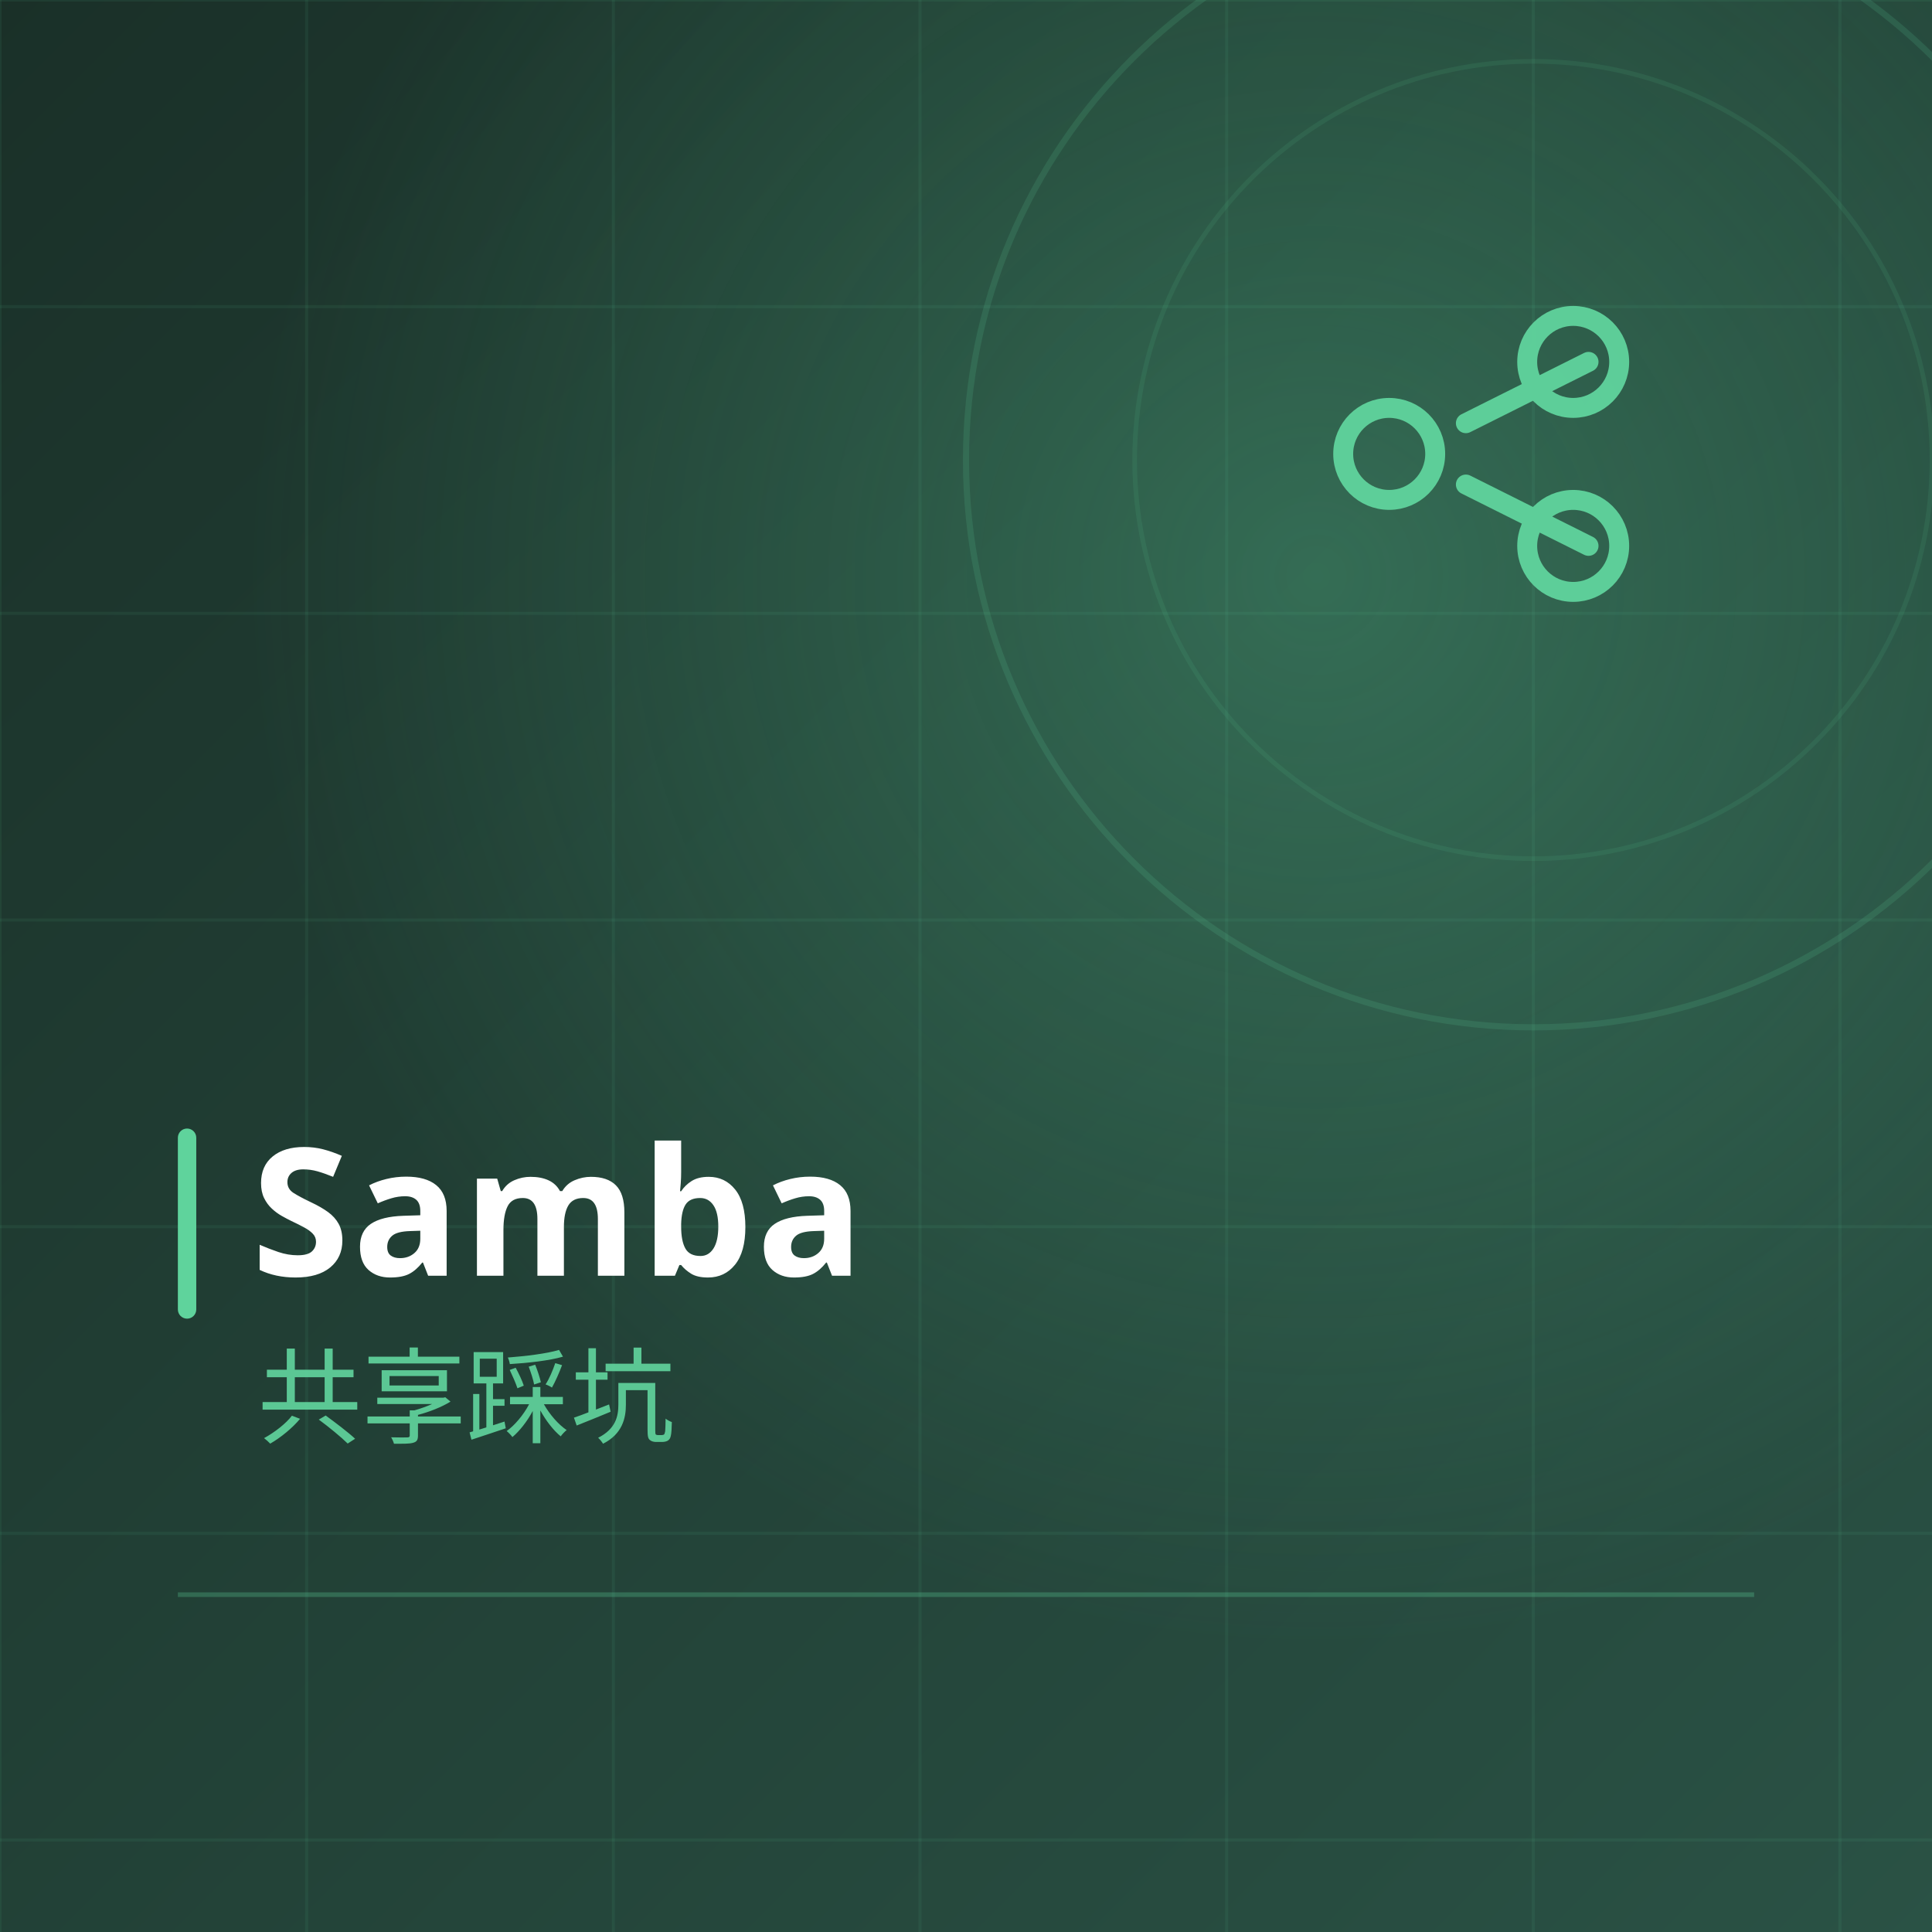
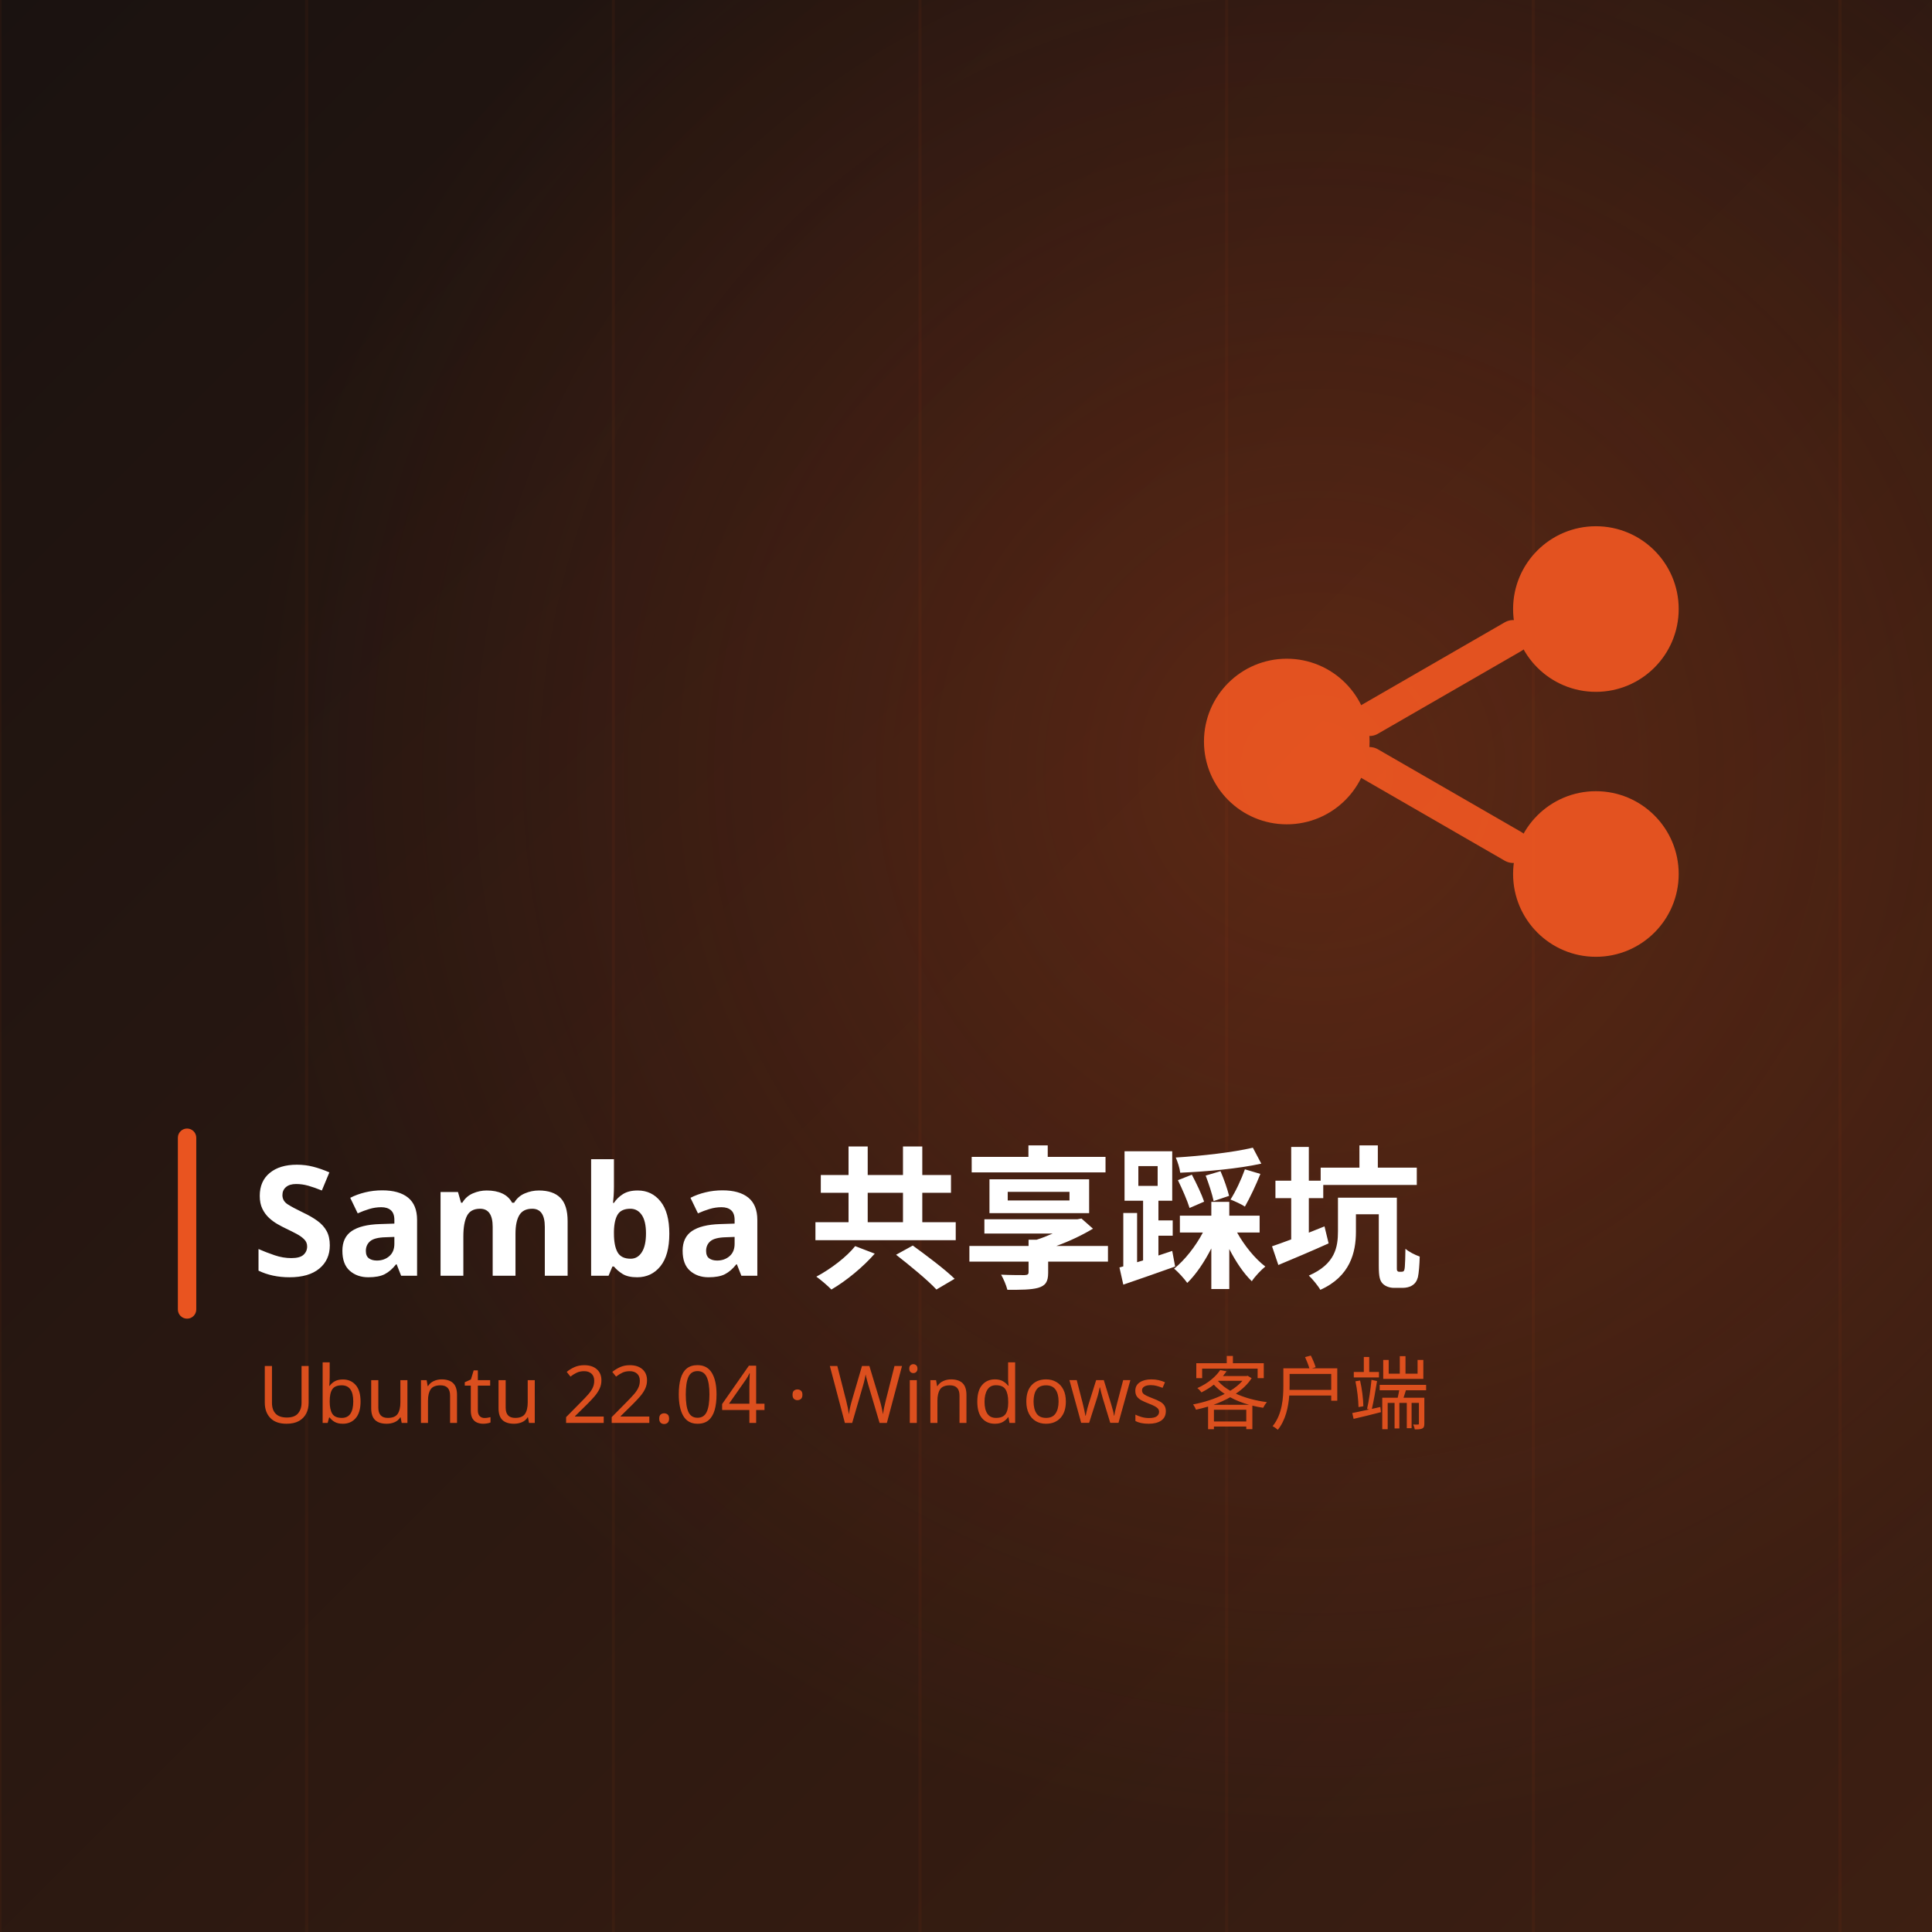
<svg xmlns="http://www.w3.org/2000/svg" width="630" height="630" viewBox="0 0 630 630" font-family="Microsoft YaHei, PingFang SC, sans-serif">
  <defs>
    <linearGradient id="bg" x1="0" y1="0" x2="1" y2="1">
-       <stop offset="0%" stop-color="#1a3028" />
-       <stop offset="100%" stop-color="#2a5245" />
+       <stop offset="0%" stop-color="#1a1210" />
+       <stop offset="100%" stop-color="#3d1f12" />
    </linearGradient>
-     <radialGradient id="glow" cx="68%" cy="30%" r="55%">
-       <stop offset="0%" stop-color="#5fd39c" stop-opacity="0.30" />
-       <stop offset="100%" stop-color="#5fd39c" stop-opacity="0" />
+     <radialGradient id="glow" cx="68%" cy="40%" r="55%">
+       <stop offset="0%" stop-color="#e95420" stop-opacity="0.25" />
+       <stop offset="100%" stop-color="#e95420" stop-opacity="0" />
    </radialGradient>
  </defs>
  <rect width="630" height="630" fill="url(#bg)" />
  <rect width="630" height="630" fill="url(#glow)" />
-   <g stroke="#5fd39c" stroke-opacity="0.08" stroke-width="1">
+   <g stroke="#e95420" stroke-opacity="0.055" stroke-width="1">
    <line x1="0" y1="0" x2="0" y2="630" />
    <line x1="100" y1="0" x2="100" y2="630" />
    <line x1="200" y1="0" x2="200" y2="630" />
    <line x1="300" y1="0" x2="300" y2="630" />
    <line x1="400" y1="0" x2="400" y2="630" />
    <line x1="500" y1="0" x2="500" y2="630" />
    <line x1="600" y1="0" x2="600" y2="630" />
-     <line x1="0" y1="0" x2="630" y2="0" />
-     <line x1="0" y1="100" x2="630" y2="100" />
-     <line x1="0" y1="200" x2="630" y2="200" />
-     <line x1="0" y1="300" x2="630" y2="300" />
-     <line x1="0" y1="400" x2="630" y2="400" />
-     <line x1="0" y1="500" x2="630" y2="500" />
-     <line x1="0" y1="600" x2="630" y2="600" />
  </g>
-   <circle cx="500" cy="150" r="185" fill="none" stroke="#5fd39c" stroke-opacity="0.15" stroke-width="2" />
-   <circle cx="500" cy="150" r="130" fill="none" stroke="#5fd39c" stroke-opacity="0.10" stroke-width="1.5" />
-   <g transform="translate(438, 88) scale(2.5)" fill="none" stroke="#5fd39c" stroke-width="2.6" stroke-linecap="round" stroke-linejoin="round" opacity="0.95">
-     <path d="M16 20 L32 12 M16 28 L32 36 M12 24 A6 6 0 1 0 12 24.01 M36 12 A6 6 0 1 0 36 12.01 M36 36 A6 6 0 1 0 36 36.01" />
+   <g transform="translate(380.00,150.00) scale(1.8)" opacity="0.96">
+     <g fill="#e95420">
+       <path d="M22 36 A15 15 0 1 0 22 66 A15 15 0 1 0 22 36 Z" />
+       <path d="M78 12 A15 15 0 1 0 78 42 A15 15 0 1 0 78 12 Z" />
+       <path d="M78 60 A15 15 0 1 0 78 90 A15 15 0 1 0 78 60 Z" />
+     </g>
+     <g fill="none" stroke="#e95420" stroke-width="6" stroke-linecap="round" stroke-linejoin="round">
+       <path d="M37 47 L63 32" />
+       <path d="M37 55 L63 70" />
+     </g>
  </g>
-   <g>
-     <rect x="58" y="368" width="6" height="62" fill="#5fd39c" rx="3" />
-     <text x="82" y="416" font-size="58" font-weight="bold" fill="#ffffff" letter-spacing="1">Samba</text>
-     <text x="84" y="468" font-size="34" fill="#5fd39c" opacity="0.92">共享踩坑</text>
-   </g>
-   <line x1="58" y1="520" x2="572" y2="520" stroke="#5fd39c" stroke-opacity="0.28" stroke-width="1.5" />
+   <rect x="58" y="368" width="6" height="62" fill="#e95420" rx="3" />
+   <text x="82" y="416" font-size="50" font-weight="bold" fill="#ffffff">Samba 共享踩坑</text>
+   <text x="84" y="464" font-size="26" fill="#e95420" opacity="0.92">Ubuntu 22.04 · Windows 客户端</text>
</svg>
